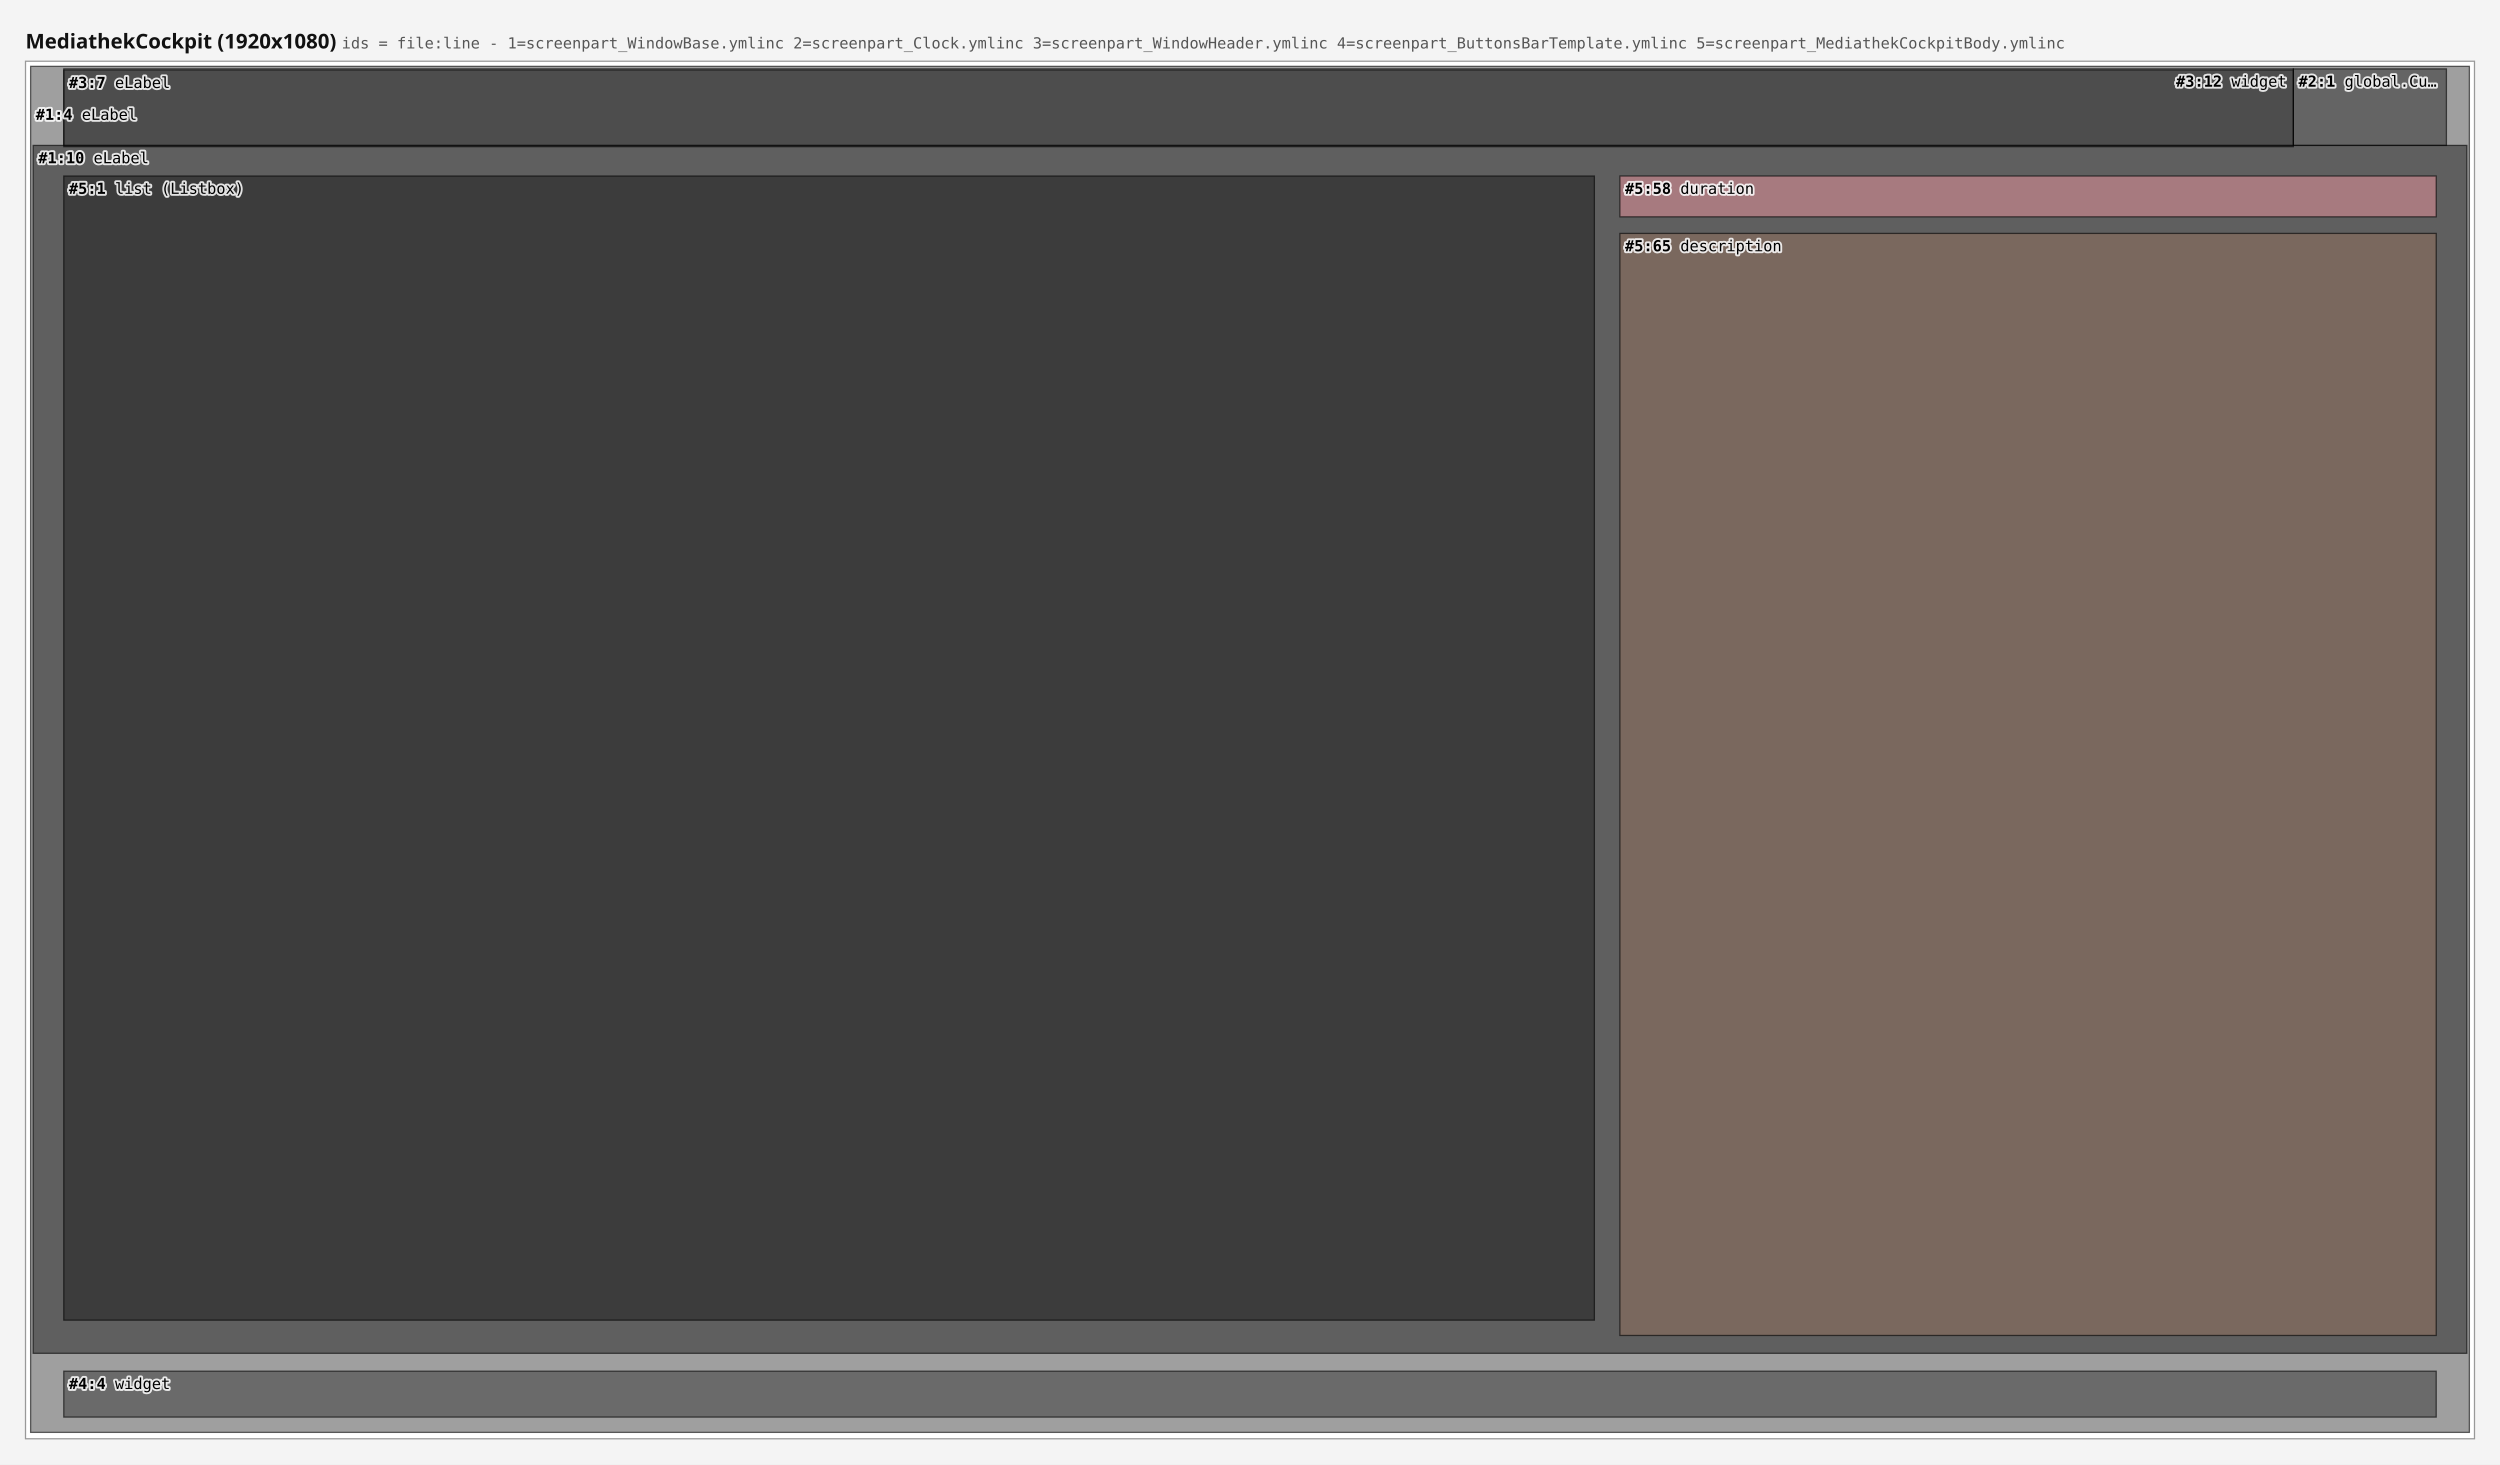
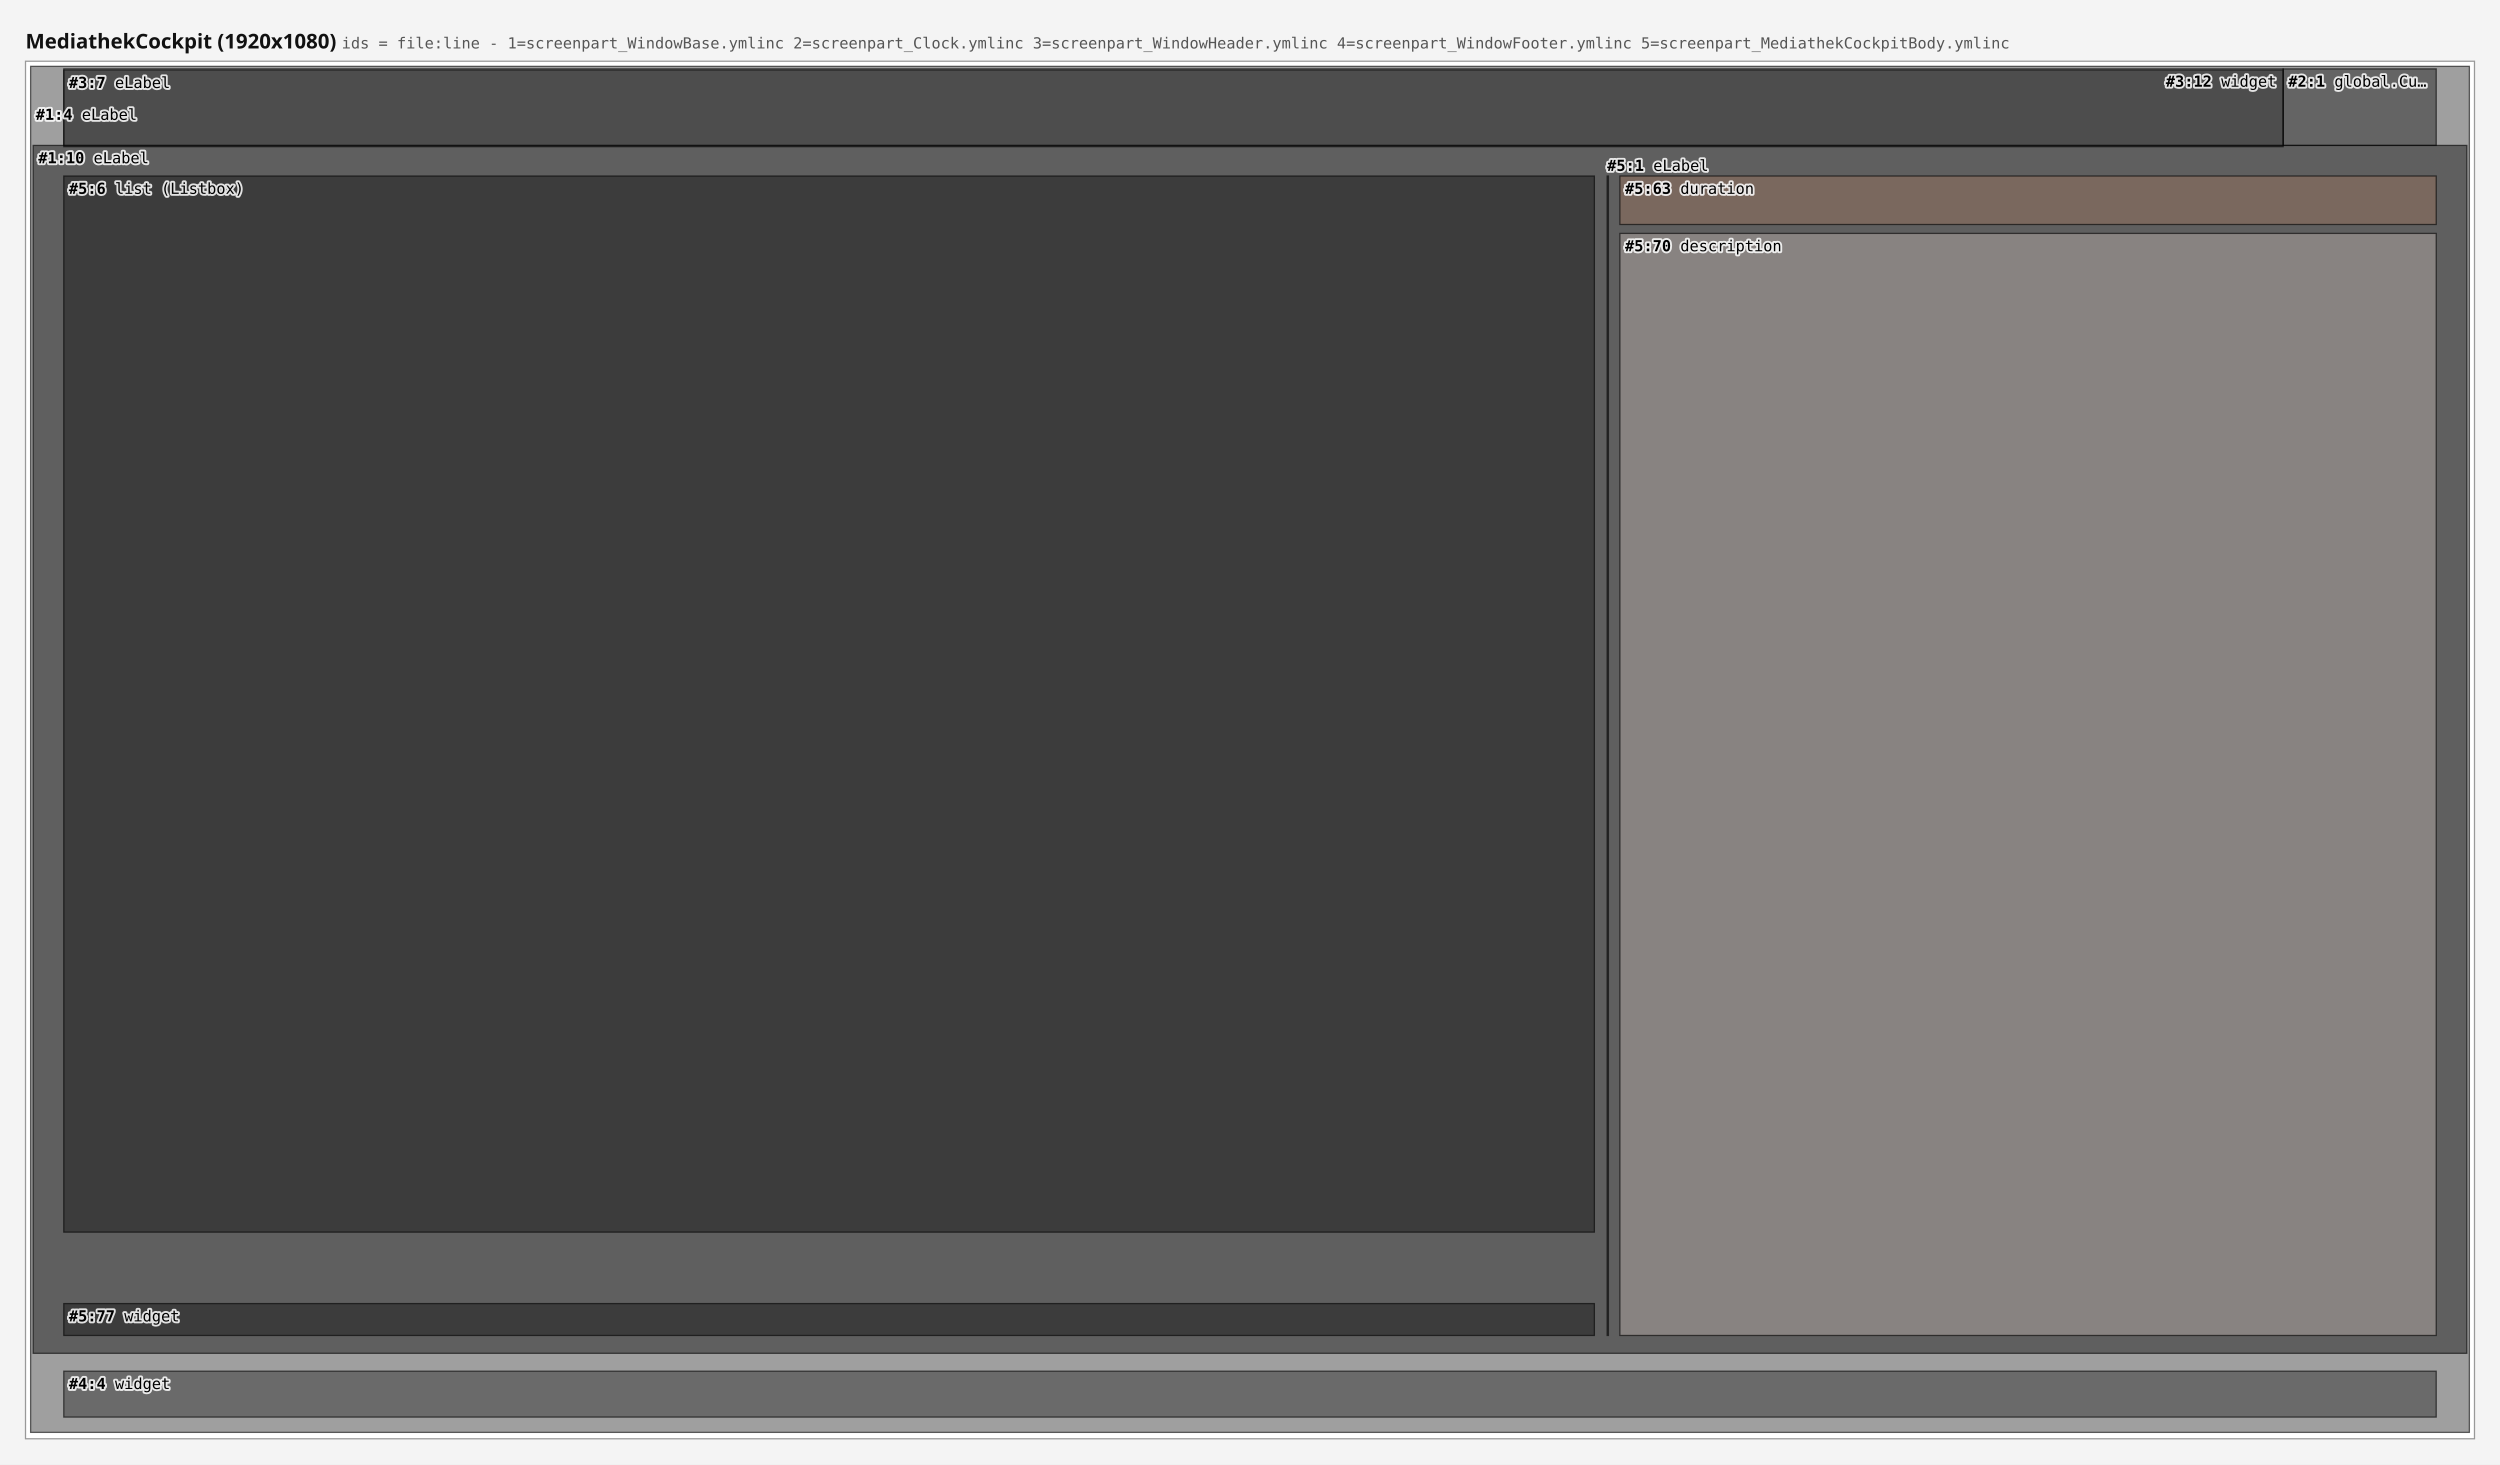
<svg xmlns="http://www.w3.org/2000/svg" width="1960" height="1148" viewBox="0 0 1960 1148">
  <rect x="0" y="0" width="1960" height="1148" fill="#f4f4f4" />
-   <text x="20" y="38" font-family="sans-serif" font-size="16" font-weight="bold" fill="#111111">MediathekCockpit (1920x1080) <tspan font-family="monospace" font-size="12" font-weight="normal" fill="#555555">ids = file:line - 1=screenpart_WindowBase.ymlinc  2=screenpart_Clock.ymlinc  3=screenpart_WindowHeader.ymlinc  4=screenpart_ButtonsBarTemplate.ymlinc  5=screenpart_MediathekCockpitBody.ymlinc</tspan>
+   <text x="20" y="38" font-family="sans-serif" font-size="16" font-weight="bold" fill="#111111">MediathekCockpit (1920x1080) <tspan font-family="monospace" font-size="12" font-weight="normal" fill="#555555">ids = file:line - 1=screenpart_WindowBase.ymlinc  2=screenpart_Clock.ymlinc  3=screenpart_WindowHeader.ymlinc  4=screenpart_WindowFooter.ymlinc  5=screenpart_MediathekCockpitBody.ymlinc</tspan>
  </text>
  <g data-screen="0" transform="translate(20,48)">
    <rect x="0" y="0" width="1920" height="1080" fill="#ffffff" stroke="#999999" stroke-width="1" />
    <rect data-ref="0:0" data-src="screenpart_WindowBase.ymlinc:4" x="4" y="4" width="1912" height="1071" fill="#2c2c2c" fill-opacity="0.45" stroke="#000000" stroke-opacity="0.6" stroke-width="1" />
    <rect data-ref="0:1" data-src="screenpart_WindowBase.ymlinc:10" x="6" y="66" width="1908" height="947" fill="#121212" fill-opacity="0.45" stroke="#000000" stroke-opacity="0.6" stroke-width="1" />
-     <rect data-ref="0:6" data-src="screenpart_MediathekCockpitBody.ymlinc:1" x="30" y="90" width="1200" height="897" fill="#121212" fill-opacity="0.45" stroke="#000000" stroke-opacity="0.6" stroke-width="1" />
-     <rect data-ref="0:7" data-src="screenpart_MediathekCockpitBody.ymlinc:58" x="1250" y="90" width="640" height="32" fill="#ff9da7" fill-opacity="0.45" stroke="#000000" stroke-opacity="0.6" stroke-width="1" />
-     <rect data-ref="0:8" data-src="screenpart_MediathekCockpitBody.ymlinc:65" x="1250" y="135" width="640" height="864" fill="#9c755f" fill-opacity="0.45" stroke="#000000" stroke-opacity="0.6" stroke-width="1" />
-     <rect data-ref="0:5" data-src="screenpart_ButtonsBarTemplate.ymlinc:4" x="30" y="1027" width="1860" height="36" fill="#2c2c2c" fill-opacity="0.45" stroke="#000000" stroke-opacity="0.6" stroke-width="1" />
-     <rect data-ref="0:3" data-src="screenpart_WindowHeader.ymlinc:7" x="30" y="7" width="1748" height="60" fill="#2c2c2c" fill-opacity="0.45" stroke="#000000" stroke-opacity="0.6" stroke-width="1" />
-     <rect data-ref="0:2" data-src="screenpart_Clock.ymlinc:1" x="1778" y="6" width="120" height="60" fill="#1d1d1d" fill-opacity="0.45" stroke="#000000" stroke-opacity="0.6" stroke-width="1" />
-     <rect data-ref="0:4" data-src="screenpart_WindowHeader.ymlinc:12" x="30" y="6" width="1748" height="60" fill="#2c2c2c" fill-opacity="0.45" stroke="#000000" stroke-opacity="0.6" stroke-width="1" />
+     <rect data-ref="0:6" data-src="screenpart_MediathekCockpitBody.ymlinc:1" x="1240" y="90" width="1" height="909" fill="#424242" fill-opacity="0.45" stroke="#000000" stroke-opacity="0.6" stroke-width="1" />
+     <rect data-ref="0:7" data-src="screenpart_MediathekCockpitBody.ymlinc:6" x="30" y="90" width="1200" height="828" fill="#121212" fill-opacity="0.45" stroke="#000000" stroke-opacity="0.6" stroke-width="1" />
+     <rect data-ref="0:10" data-src="screenpart_MediathekCockpitBody.ymlinc:77" x="30" y="974" width="1200" height="25" fill="#121212" fill-opacity="0.45" stroke="#000000" stroke-opacity="0.6" stroke-width="1" />
+     <rect data-ref="0:8" data-src="screenpart_MediathekCockpitBody.ymlinc:63" x="1250" y="90" width="640" height="38" fill="#9c755f" fill-opacity="0.45" stroke="#000000" stroke-opacity="0.6" stroke-width="1" />
+     <rect data-ref="0:9" data-src="screenpart_MediathekCockpitBody.ymlinc:70" x="1250" y="135" width="640" height="864" fill="#bab0ac" fill-opacity="0.45" stroke="#000000" stroke-opacity="0.6" stroke-width="1" />
+     <rect data-ref="0:5" data-src="screenpart_WindowFooter.ymlinc:4" x="30" y="1027" width="1860" height="36" fill="#2c2c2c" fill-opacity="0.45" stroke="#000000" stroke-opacity="0.6" stroke-width="1" />
+     <rect data-ref="0:3" data-src="screenpart_WindowHeader.ymlinc:7" x="30" y="7" width="1740" height="60" fill="#2c2c2c" fill-opacity="0.45" stroke="#000000" stroke-opacity="0.6" stroke-width="1" />
+     <rect data-ref="0:2" data-src="screenpart_Clock.ymlinc:1" x="1770" y="6" width="120" height="60" fill="#1d1d1d" fill-opacity="0.45" stroke="#000000" stroke-opacity="0.6" stroke-width="1" />
+     <rect data-ref="0:4" data-src="screenpart_WindowHeader.ymlinc:12" x="30" y="6" width="1740" height="60" fill="#2c2c2c" fill-opacity="0.45" stroke="#000000" stroke-opacity="0.6" stroke-width="1" />
    <g pointer-events="none" font-family="monospace" font-size="12" fill="#000000" stroke="#ffffff" stroke-width="3" stroke-opacity="0.85" stroke-linejoin="round" paint-order="stroke">
      <text x="8" y="46">
        <tspan font-weight="bold">#1:4</tspan> eLabel</text>
      <text x="10" y="80">
        <tspan font-weight="bold">#1:10</tspan> eLabel</text>
+       <text x="1240" y="86">
+         <tspan font-weight="bold">#5:1</tspan> eLabel</text>
      <text x="34" y="104">
-         <tspan font-weight="bold">#5:1</tspan> list (Listbox)</text>
+         <tspan font-weight="bold">#5:6</tspan> list (Listbox)</text>
+       <text x="34" y="988">
+         <tspan font-weight="bold">#5:77</tspan> widget</text>
      <text x="1254" y="104">
-         <tspan font-weight="bold">#5:58</tspan> duration</text>
+         <tspan font-weight="bold">#5:63</tspan> duration</text>
      <text x="1254" y="149">
-         <tspan font-weight="bold">#5:65</tspan> description</text>
+         <tspan font-weight="bold">#5:70</tspan> description</text>
      <text x="34" y="1041">
        <tspan font-weight="bold">#4:4</tspan> widget</text>
      <text x="34" y="21">
        <tspan font-weight="bold">#3:7</tspan> eLabel</text>
-       <text x="1782" y="20">
+       <text x="1774" y="20">
        <tspan font-weight="bold">#2:1</tspan> global.Cu…</text>
-       <text x="1686" y="20">
+       <text x="1678" y="20">
        <tspan font-weight="bold">#3:12</tspan> widget</text>
    </g>
  </g>
</svg>
